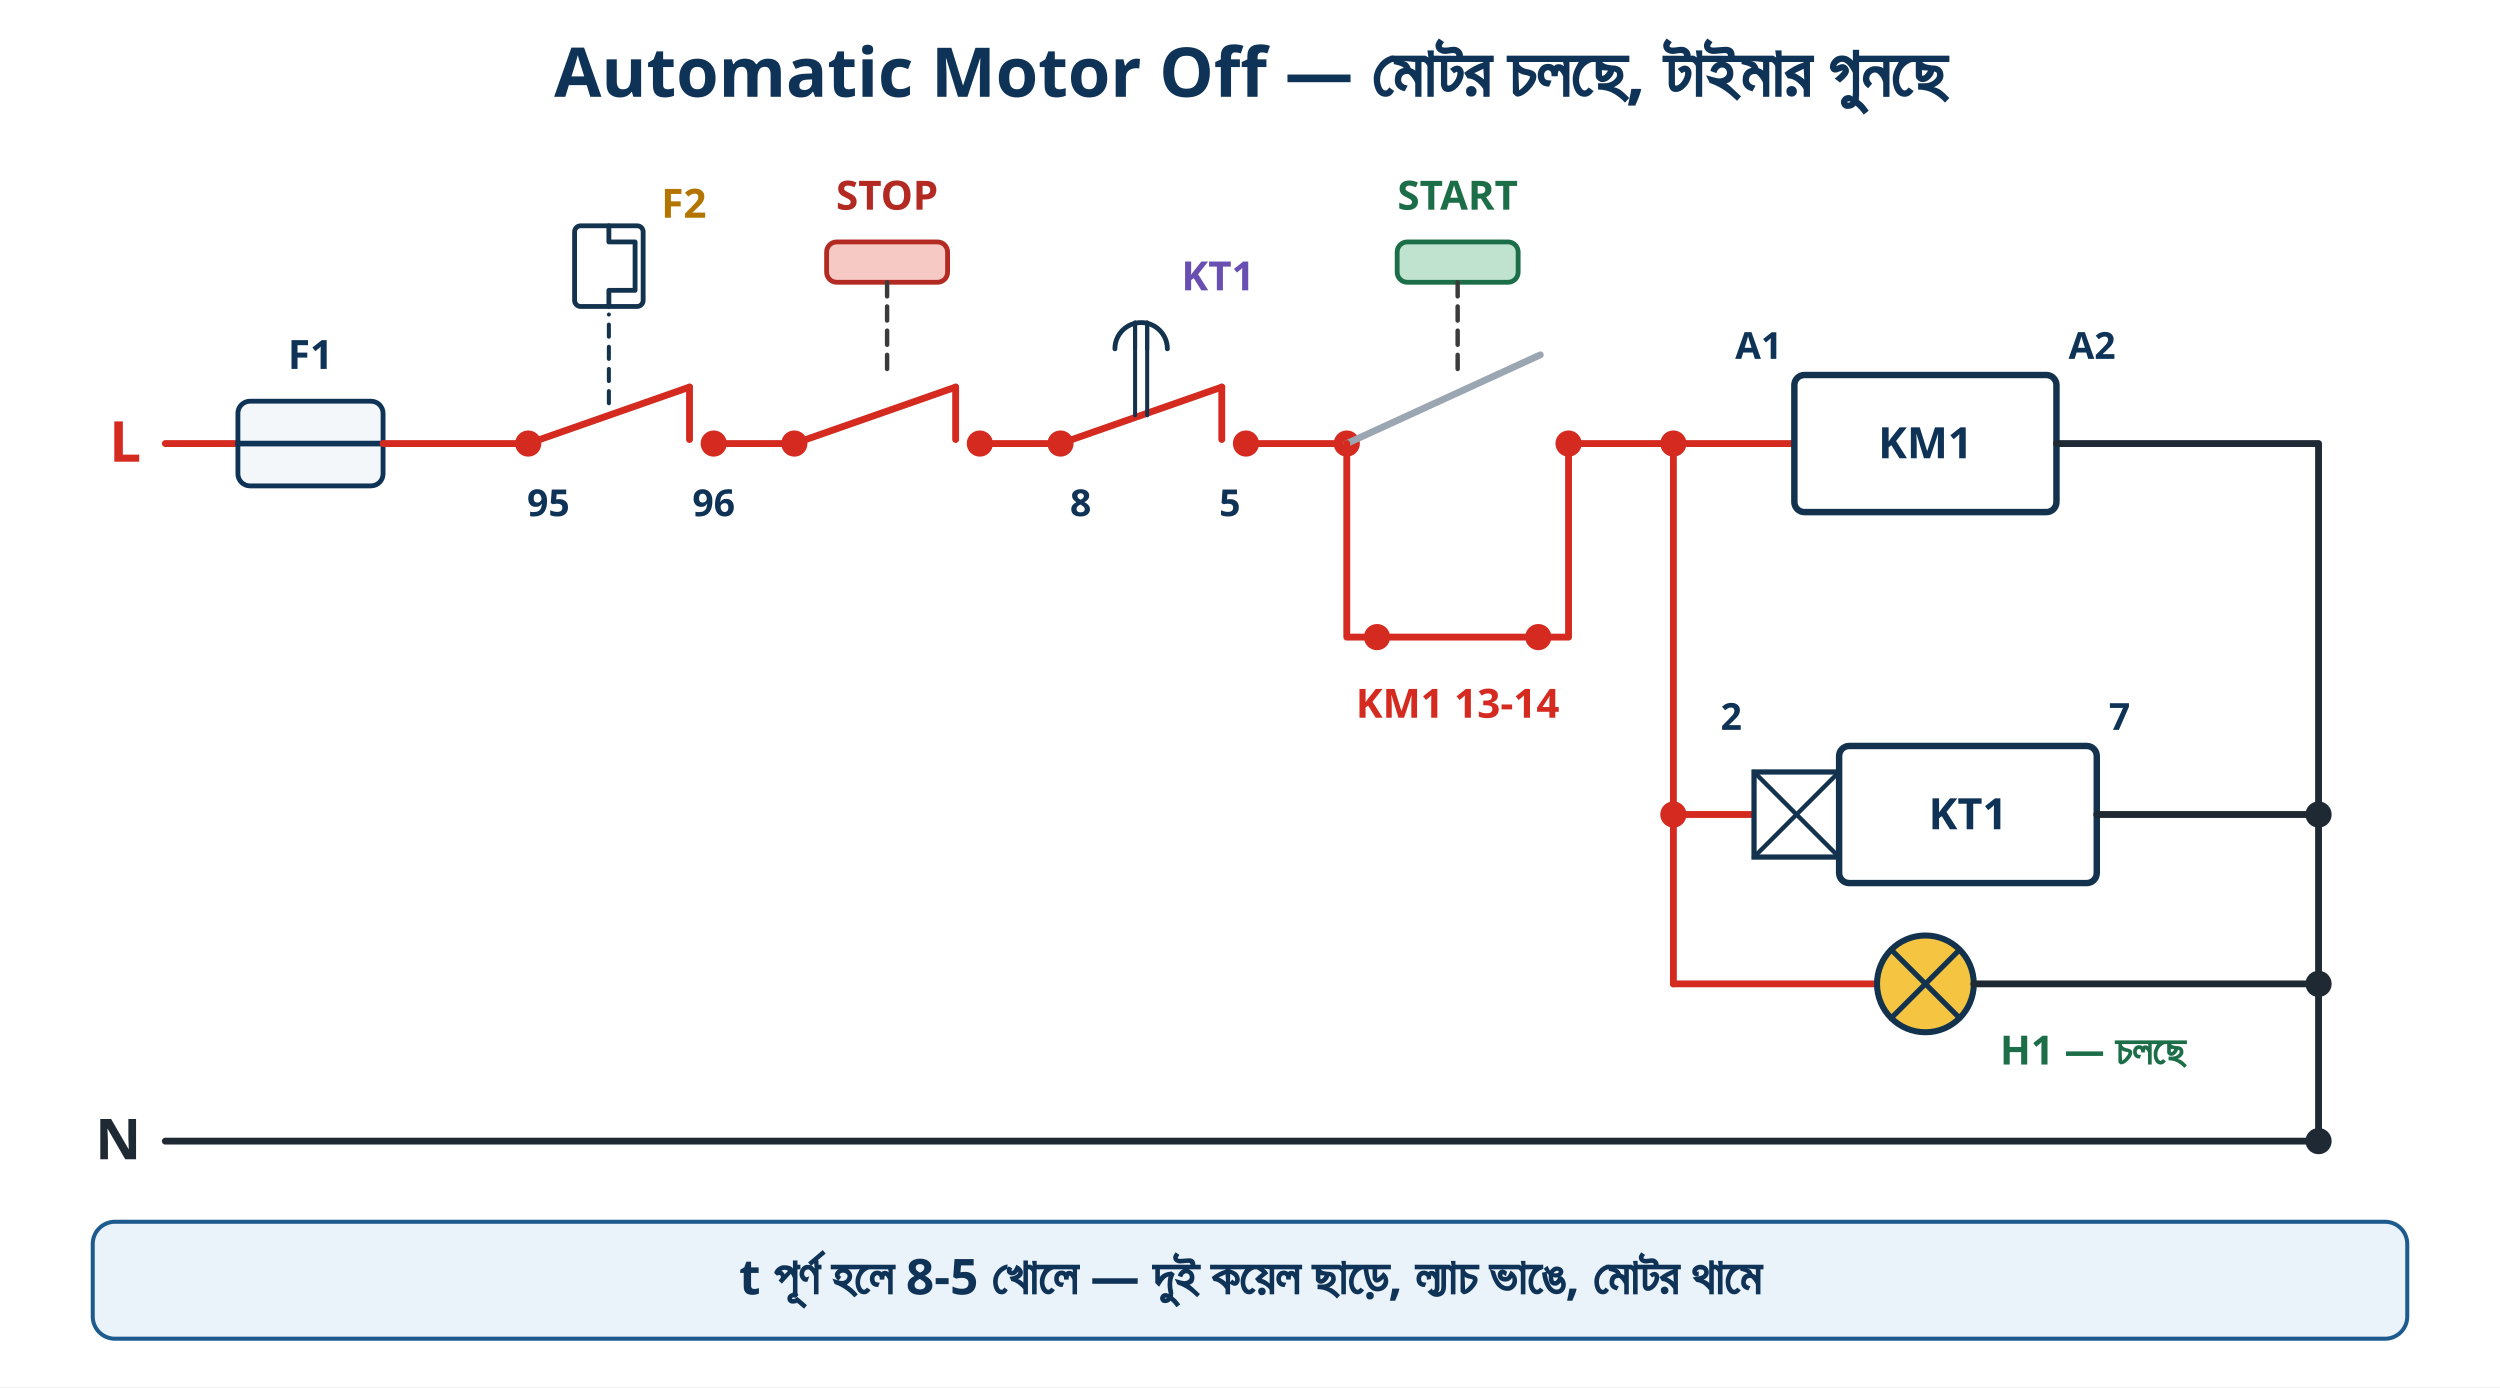
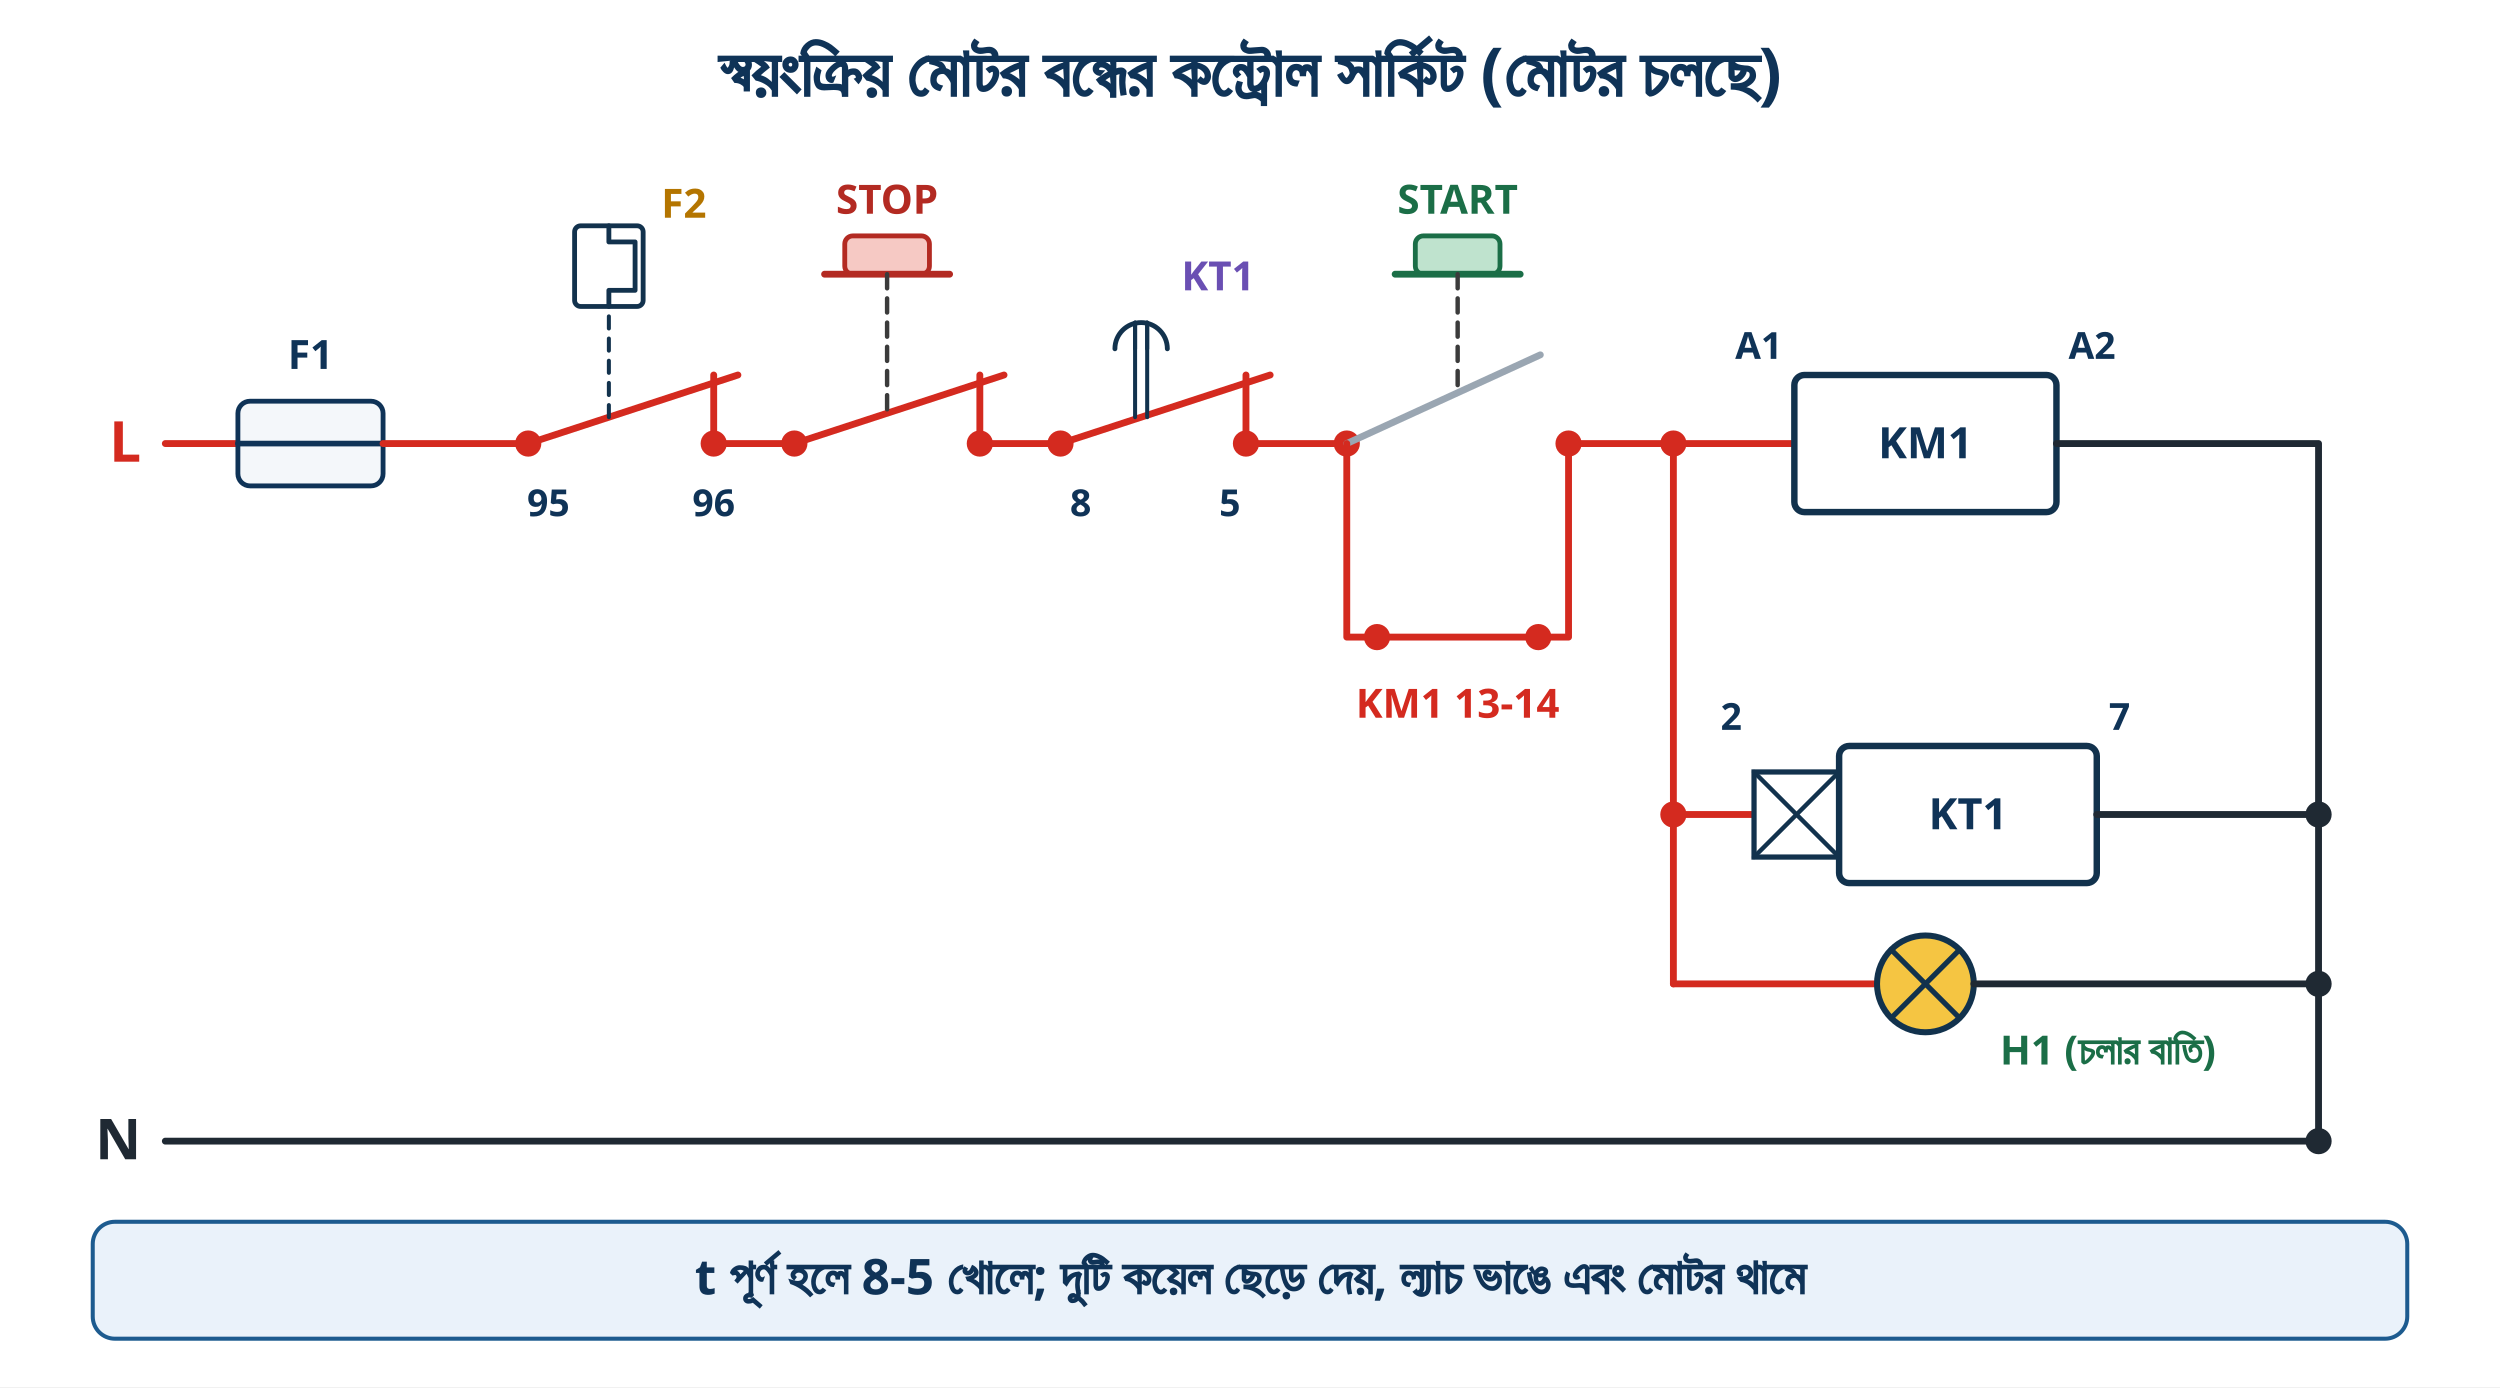
<svg xmlns="http://www.w3.org/2000/svg" width="1240" height="688" viewBox="0 0 1240 688">
  <rect width="1240" height="688" fill="#FFFFFF" />
-   <text x="620.0" y="48.0" font-family="Kalpurush" font-size="34" font-weight="700" fill="#0F3357" text-anchor="middle">Automatic Motor Off — মোটর চলছে, টাইমার গুনছে</text>
+   <text x="620.0" y="48.0" font-family="Kalpurush" font-size="34" font-weight="700" fill="#0F3357" text-anchor="middle">স্বয়ংক্রিয় মোটর বন্ধের কন্ট্রোল সার্কিট (মোটর চলছে)</text>
  <text x="70.0" y="229.0" font-family="Kalpurush" font-size="28" font-weight="700" fill="#D42A1F" text-anchor="end">L</text>
  <text x="70.0" y="575.0" font-family="Kalpurush" font-size="28" font-weight="700" fill="#1F2933" text-anchor="end">N</text>
  <path d="M 82 220 L 118 220" fill="none" stroke="#D42A1F" stroke-width="3.4" stroke-linecap="round" stroke-linejoin="round" />
  <rect x="118.0" y="199.0" width="72.0" height="42.0" rx="6" fill="#F4F7FA" stroke="#0F3357" stroke-width="2.4" />
  <path d="M 118.0 220 L 190.0 220" fill="none" stroke="#0F3357" stroke-width="2.8" stroke-linecap="round" stroke-linejoin="round" />
  <text x="154.0" y="183.0" font-family="Kalpurush" font-size="20" font-weight="700" fill="#0F3357" text-anchor="middle">F1</text>
  <path d="M 190 220 L 262 220" fill="none" stroke="#D42A1F" stroke-width="3.4" stroke-linecap="round" stroke-linejoin="round" />
  <circle cx="262.0" cy="220.0" r="6.5" fill="#D42A1F" stroke="none" stroke-width="2" />
-   <path d="M 262 220 L 342 192" fill="none" stroke="#D42A1F" stroke-width="3.4" stroke-linecap="round" stroke-linejoin="round" />
-   <path d="M 342 192 L 342 218" fill="none" stroke="#D42A1F" stroke-width="3.4" stroke-linecap="round" stroke-linejoin="round" />
+   <path d="M 354 220 L 354 186" fill="none" stroke="#D42A1F" stroke-width="3.4" stroke-linecap="round" stroke-linejoin="round" />
+   <path d="M 262 220 L 366 186" fill="none" stroke="#D42A1F" stroke-width="3.4" stroke-linecap="round" stroke-linejoin="round" />
  <circle cx="354.0" cy="220.0" r="6.5" fill="#D42A1F" stroke="none" stroke-width="2" />
-   <path d="M 302 200 L 302 156" fill="none" stroke="#12324D" stroke-width="2" stroke-linecap="round" stroke-linejoin="round" stroke-dasharray="6 5" />
+   <path d="M 302 206.923 L 302 156" fill="none" stroke="#12324D" stroke-width="2" stroke-linecap="round" stroke-linejoin="round" stroke-dasharray="6 5" />
  <rect x="285.0" y="112.0" width="34.0" height="40.0" rx="3" fill="#FFFFFF" stroke="#12324D" stroke-width="2.4" />
  <path d="M 302 112.0 L 302 120 L 315 120 L 315 144 L 302 144 L 302 152.0" fill="none" stroke="#12324D" stroke-width="2.4" stroke-linecap="round" stroke-linejoin="round" />
  <text x="328.0" y="108.0" font-family="Kalpurush" font-size="20" font-weight="700" fill="#B47500" text-anchor="start">F2</text>
  <text x="272.0" y="256.0" font-family="Kalpurush" font-size="18.5" font-weight="700" fill="#0F3357" text-anchor="middle">95</text>
  <text x="354.0" y="256.0" font-family="Kalpurush" font-size="18.5" font-weight="700" fill="#0F3357" text-anchor="middle">96</text>
  <path d="M 354 220 L 394 220" fill="none" stroke="#D42A1F" stroke-width="3.4" stroke-linecap="round" stroke-linejoin="round" />
  <circle cx="394.0" cy="220.0" r="6.5" fill="#D42A1F" stroke="none" stroke-width="2" />
-   <path d="M 394 220 L 474 192" fill="none" stroke="#D42A1F" stroke-width="3.4" stroke-linecap="round" stroke-linejoin="round" />
-   <path d="M 474 192 L 474 218" fill="none" stroke="#D42A1F" stroke-width="3.4" stroke-linecap="round" stroke-linejoin="round" />
+   <path d="M 486 220 L 486 186" fill="none" stroke="#D42A1F" stroke-width="3.4" stroke-linecap="round" stroke-linejoin="round" />
+   <path d="M 394 220 L 498 186" fill="none" stroke="#D42A1F" stroke-width="3.4" stroke-linecap="round" stroke-linejoin="round" />
  <circle cx="486.0" cy="220.0" r="6.5" fill="#D42A1F" stroke="none" stroke-width="2" />
-   <rect x="410.0" y="120.0" width="60.0" height="20.0" rx="5" fill="#F6C9C4" stroke="#B32A22" stroke-width="2.4" />
-   <path d="M 440 140 L 440 186" fill="none" stroke="#3B3B3B" stroke-width="2.2" stroke-linecap="round" stroke-linejoin="round" stroke-dasharray="7 5" />
-   <text x="440.0" y="104.0" font-family="Kalpurush" font-size="20" font-weight="700" fill="#B32A22" text-anchor="middle">STOP</text>
+   <rect x="419.0" y="117.0" width="42.0" height="19.0" rx="4" fill="#F6C9C4" stroke="#B32A22" stroke-width="2.4" />
+   <path d="M 409 136 L 471 136" fill="none" stroke="#B32A22" stroke-width="3.4" stroke-linecap="round" stroke-linejoin="round" />
+   <path d="M 440 136 L 440 205" fill="none" stroke="#3B3B3B" stroke-width="2.2" stroke-linecap="round" stroke-linejoin="round" stroke-dasharray="7 5" />
+   <text x="440.0" y="106.0" font-family="Kalpurush" font-size="20" font-weight="700" fill="#B32A22" text-anchor="middle">STOP</text>
  <path d="M 486 220 L 526 220" fill="none" stroke="#D42A1F" stroke-width="3.4" stroke-linecap="round" stroke-linejoin="round" />
  <circle cx="526.0" cy="220.0" r="6.5" fill="#D42A1F" stroke="none" stroke-width="2" />
-   <path d="M 526 220 L 606 192" fill="none" stroke="#D42A1F" stroke-width="3.4" stroke-linecap="round" stroke-linejoin="round" />
-   <path d="M 606 192 L 606 218" fill="none" stroke="#D42A1F" stroke-width="3.4" stroke-linecap="round" stroke-linejoin="round" />
+   <path d="M 618 220 L 618 186" fill="none" stroke="#D42A1F" stroke-width="3.4" stroke-linecap="round" stroke-linejoin="round" />
+   <path d="M 526 220 L 630 186" fill="none" stroke="#D42A1F" stroke-width="3.4" stroke-linecap="round" stroke-linejoin="round" />
  <circle cx="618.0" cy="220.0" r="6.5" fill="#D42A1F" stroke="none" stroke-width="2" />
-   <path d="M 563 206 L 563 160" fill="none" stroke="#12324D" stroke-width="2" stroke-linecap="round" stroke-linejoin="round" />
-   <path d="M 569 206 L 569 160" fill="none" stroke="#12324D" stroke-width="2" stroke-linecap="round" stroke-linejoin="round" />
+   <path d="M 563 206.923 L 563 160" fill="none" stroke="#12324D" stroke-width="2" stroke-linecap="round" stroke-linejoin="round" />
+   <path d="M 569 206.923 L 569 160" fill="none" stroke="#12324D" stroke-width="2" stroke-linecap="round" stroke-linejoin="round" />
  <path d="M 553 173 A 13 13 0 0 1 579 173" fill="none" stroke="#12324D" stroke-width="2.4" stroke-linecap="round" stroke-linejoin="round" />
  <path d="M 563 160 L 563 173" fill="none" stroke="#12324D" stroke-width="2" stroke-linecap="round" stroke-linejoin="round" />
  <path d="M 569 160 L 569 173" fill="none" stroke="#12324D" stroke-width="2" stroke-linecap="round" stroke-linejoin="round" />
  <text x="586.0" y="144.0" font-family="Kalpurush" font-size="20" font-weight="700" fill="#6A4FB3" text-anchor="start">KT1</text>
  <text x="536.0" y="256.0" font-family="Kalpurush" font-size="18.5" font-weight="700" fill="#0F3357" text-anchor="middle">8</text>
  <text x="610.0" y="256.0" font-family="Kalpurush" font-size="18.5" font-weight="700" fill="#0F3357" text-anchor="middle">5</text>
  <path d="M 618 220 L 668 220" fill="none" stroke="#D42A1F" stroke-width="3.4" stroke-linecap="round" stroke-linejoin="round" />
  <circle cx="668.0" cy="220.0" r="6.5" fill="#D42A1F" stroke="none" stroke-width="2" />
  <path d="M 668 220 L 764 176" fill="none" stroke="#9AA6B2" stroke-width="3.4" stroke-linecap="round" stroke-linejoin="round" />
  <circle cx="778.0" cy="220.0" r="6.5" fill="#D42A1F" stroke="none" stroke-width="2" />
-   <rect x="693.0" y="120.0" width="60.0" height="20.0" rx="5" fill="#BFE3CE" stroke="#1B6E47" stroke-width="2.4" />
-   <path d="M 723.0 140 L 723.0 186" fill="none" stroke="#3B3B3B" stroke-width="2.2" stroke-linecap="round" stroke-linejoin="round" stroke-dasharray="7 5" />
-   <text x="723.0" y="104.0" font-family="Kalpurush" font-size="20" font-weight="700" fill="#1B6E47" text-anchor="middle">START</text>
+   <rect x="702.0" y="117.0" width="42.0" height="19.0" rx="4" fill="#BFE3CE" stroke="#1B6E47" stroke-width="2.4" />
+   <path d="M 692.0 136 L 754.0 136" fill="none" stroke="#1B6E47" stroke-width="3.4" stroke-linecap="round" stroke-linejoin="round" />
+   <path d="M 723.0 136 L 723.0 194.792" fill="none" stroke="#3B3B3B" stroke-width="2.2" stroke-linecap="round" stroke-linejoin="round" stroke-dasharray="7 5" />
+   <text x="723.0" y="106.0" font-family="Kalpurush" font-size="20" font-weight="700" fill="#1B6E47" text-anchor="middle">START</text>
  <path d="M 668 220 L 668 316 L 683 316" fill="none" stroke="#D42A1F" stroke-width="3.4" stroke-linecap="round" stroke-linejoin="round" />
  <circle cx="683.0" cy="316.0" r="6.5" fill="#D42A1F" stroke="none" stroke-width="2" />
  <path d="M 683 316 L 763 316" fill="none" stroke="#D42A1F" stroke-width="3.4" stroke-linecap="round" stroke-linejoin="round" />
  <circle cx="763.0" cy="316.0" r="6.5" fill="#D42A1F" stroke="none" stroke-width="2" />
  <path d="M 763 316 L 778 316 L 778 220" fill="none" stroke="#D42A1F" stroke-width="3.4" stroke-linecap="round" stroke-linejoin="round" />
  <text x="723.0" y="356.0" font-family="Kalpurush" font-size="20" font-weight="700" fill="#D42A1F" text-anchor="middle">KM1 13-14</text>
  <path d="M 778 220 L 890 220" fill="none" stroke="#D42A1F" stroke-width="3.4" stroke-linecap="round" stroke-linejoin="round" />
  <circle cx="830.0" cy="220.0" r="6.5" fill="#D42A1F" stroke="none" stroke-width="2" />
  <rect x="890.0" y="186.0" width="130.0" height="68.0" rx="5" fill="#FFFFFF" stroke="#12324D" stroke-width="3.2" />
  <text x="955.0" y="227.3" font-family="Kalpurush" font-size="21.5" font-weight="700" fill="#0F3357" text-anchor="middle">KM1</text>
  <text x="884.0" y="178.0" font-family="Kalpurush" font-size="18.5" font-weight="700" fill="#0F3357" text-anchor="end">A1</text>
  <text x="1026.0" y="178.0" font-family="Kalpurush" font-size="18.5" font-weight="700" fill="#0F3357" text-anchor="start">A2</text>
  <path d="M 1020 220 L 1150 220 L 1150 566" fill="none" stroke="#1F2933" stroke-width="3.4" stroke-linecap="round" stroke-linejoin="round" />
  <path d="M 830 220 L 830 488" fill="none" stroke="#D42A1F" stroke-width="3.4" stroke-linecap="round" stroke-linejoin="round" />
  <circle cx="830.0" cy="404.0" r="6.5" fill="#D42A1F" stroke="none" stroke-width="2" />
  <path d="M 830 404 L 870 404" fill="none" stroke="#D42A1F" stroke-width="3.4" stroke-linecap="round" stroke-linejoin="round" />
  <rect x="870.0" y="382.9" width="42.2" height="42.2" rx="0" fill="#FFFFFF" stroke="#12324D" stroke-width="2.6" />
  <path d="M 870 382.92 L 912.16 425.08" fill="none" stroke="#12324D" stroke-width="2.2" stroke-linecap="round" stroke-linejoin="round" />
  <path d="M 870 425.08 L 912.16 382.92" fill="none" stroke="#12324D" stroke-width="2.2" stroke-linecap="round" stroke-linejoin="round" />
  <rect x="912.2" y="370.0" width="127.8" height="68.0" rx="5" fill="#FFFFFF" stroke="#12324D" stroke-width="3.2" />
  <text x="976.1" y="411.3" font-family="Kalpurush" font-size="21.5" font-weight="700" fill="#0F3357" text-anchor="middle">KT1</text>
  <text x="864.0" y="362.0" font-family="Kalpurush" font-size="18.5" font-weight="700" fill="#0F3357" text-anchor="end">2</text>
  <text x="1046.0" y="362.0" font-family="Kalpurush" font-size="18.5" font-weight="700" fill="#0F3357" text-anchor="start">7</text>
  <path d="M 1040 404 L 1150 404" fill="none" stroke="#1F2933" stroke-width="3.4" stroke-linecap="round" stroke-linejoin="round" />
  <circle cx="1150.0" cy="404.0" r="6.5" fill="#1F2933" stroke="none" stroke-width="2" />
  <path d="M 830 488 L 931 488" fill="none" stroke="#D42A1F" stroke-width="3.4" stroke-linecap="round" stroke-linejoin="round" />
  <circle cx="955.0" cy="488.0" r="24.0" fill="#F5C542" stroke="#12324D" stroke-width="3" />
  <path d="M 938.032 471.032 L 971.968 504.968" fill="none" stroke="#12324D" stroke-width="2.6" stroke-linecap="round" stroke-linejoin="round" />
  <path d="M 938.032 504.968 L 971.968 471.032" fill="none" stroke="#12324D" stroke-width="2.6" stroke-linecap="round" stroke-linejoin="round" />
  <path d="M 979 488 L 1150 488" fill="none" stroke="#1F2933" stroke-width="3.4" stroke-linecap="round" stroke-linejoin="round" />
  <circle cx="1150.0" cy="488.0" r="6.5" fill="#1F2933" stroke="none" stroke-width="2" />
-   <text x="992.0" y="528.0" font-family="Kalpurush" font-size="20" font-weight="700" fill="#1B6E47" text-anchor="start">H1 — চলছে</text>
+   <text x="992.0" y="528.0" font-family="Kalpurush" font-size="20" font-weight="700" fill="#1B6E47" text-anchor="start">H1 (চলার বাতি)</text>
  <path d="M 82 566 L 1150 566" fill="none" stroke="#1F2933" stroke-width="3.4" stroke-linecap="round" stroke-linejoin="round" />
  <circle cx="1150.0" cy="566.0" r="6.5" fill="#1F2933" stroke="none" stroke-width="2" />
  <rect x="46.0" y="606.0" width="1148.0" height="58.0" rx="11" fill="#EAF2FA" stroke="#1D5B8F" stroke-width="2" />
-   <text x="620.0" y="642.0" font-family="Kalpurush" font-size="24.5" font-weight="700" fill="#0F3357" text-anchor="middle">t পূর্ণ হলে 8-5 খোলে — দুই কয়েল ছাড়ে, ল্যাচ ভাঙে, মোটর থামে</text>
+   <text x="620.0" y="642.0" font-family="Kalpurush" font-size="24.5" font-weight="700" fill="#0F3357" text-anchor="middle">t পূর্ণ হলে 8-5 খোলে; দুটি কয়েল ছেড়ে দেয়, ল্যাচ ভাঙে এবং মোটর থামে</text>
</svg>
